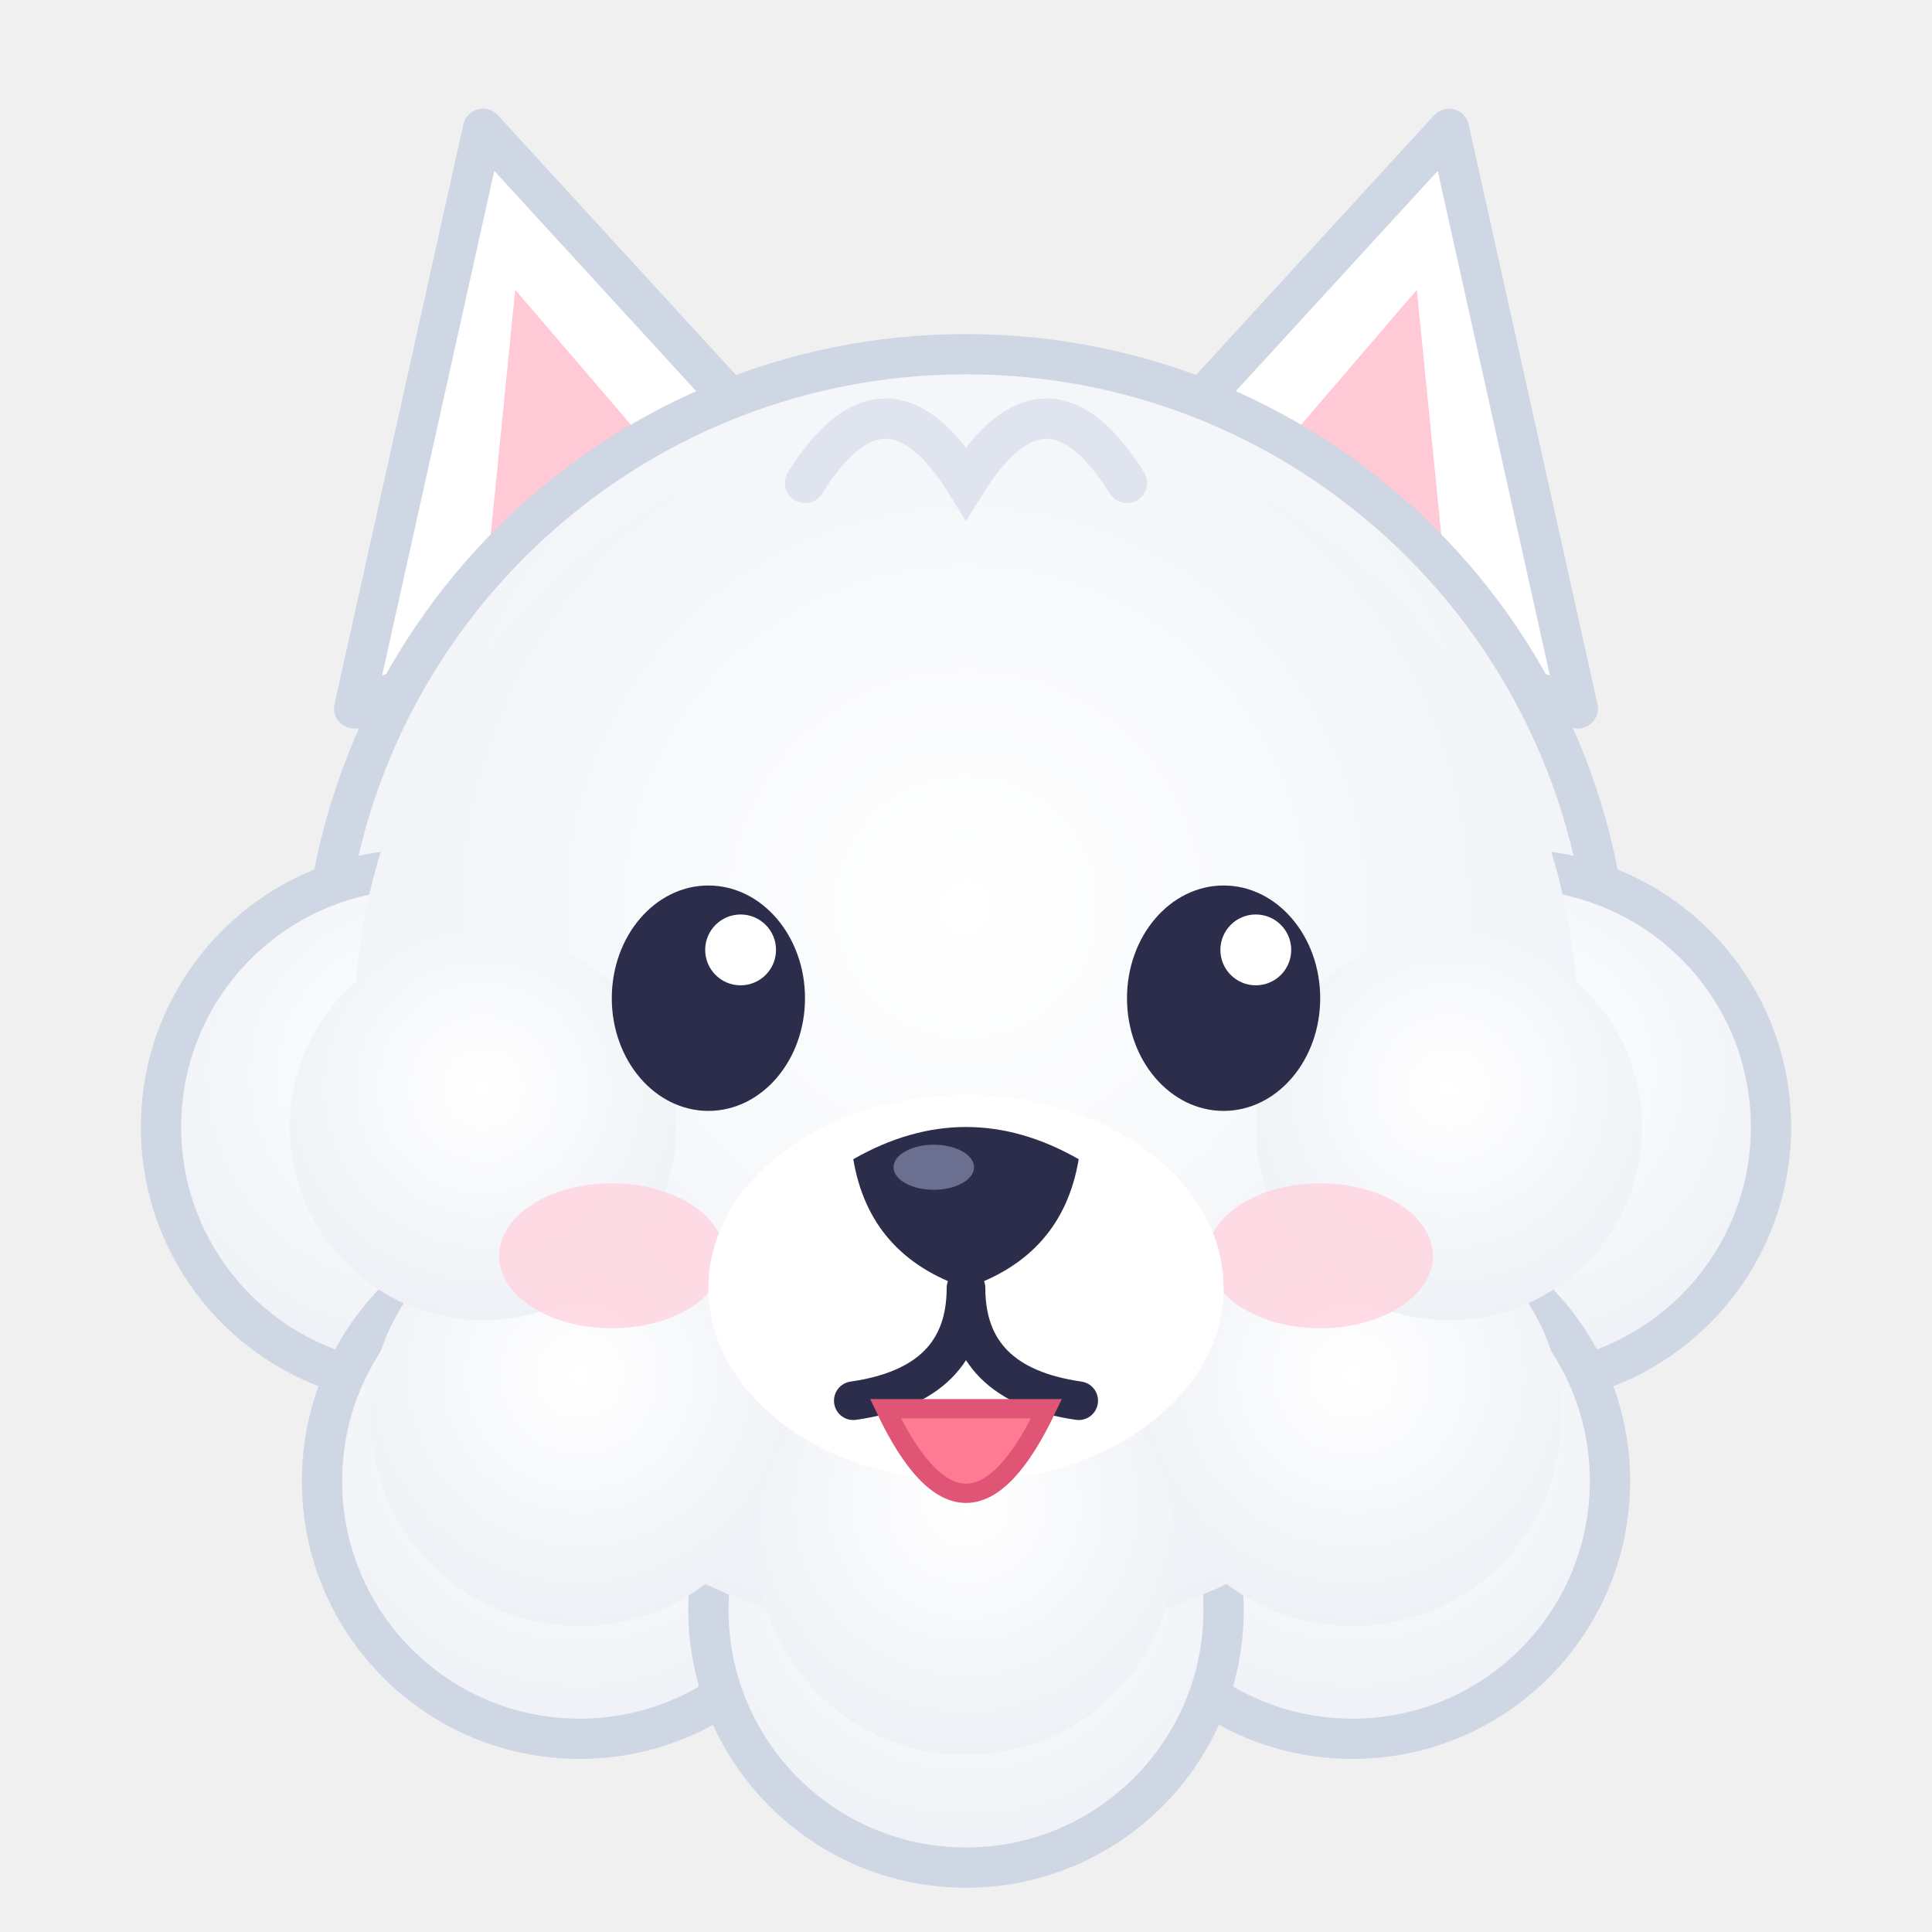
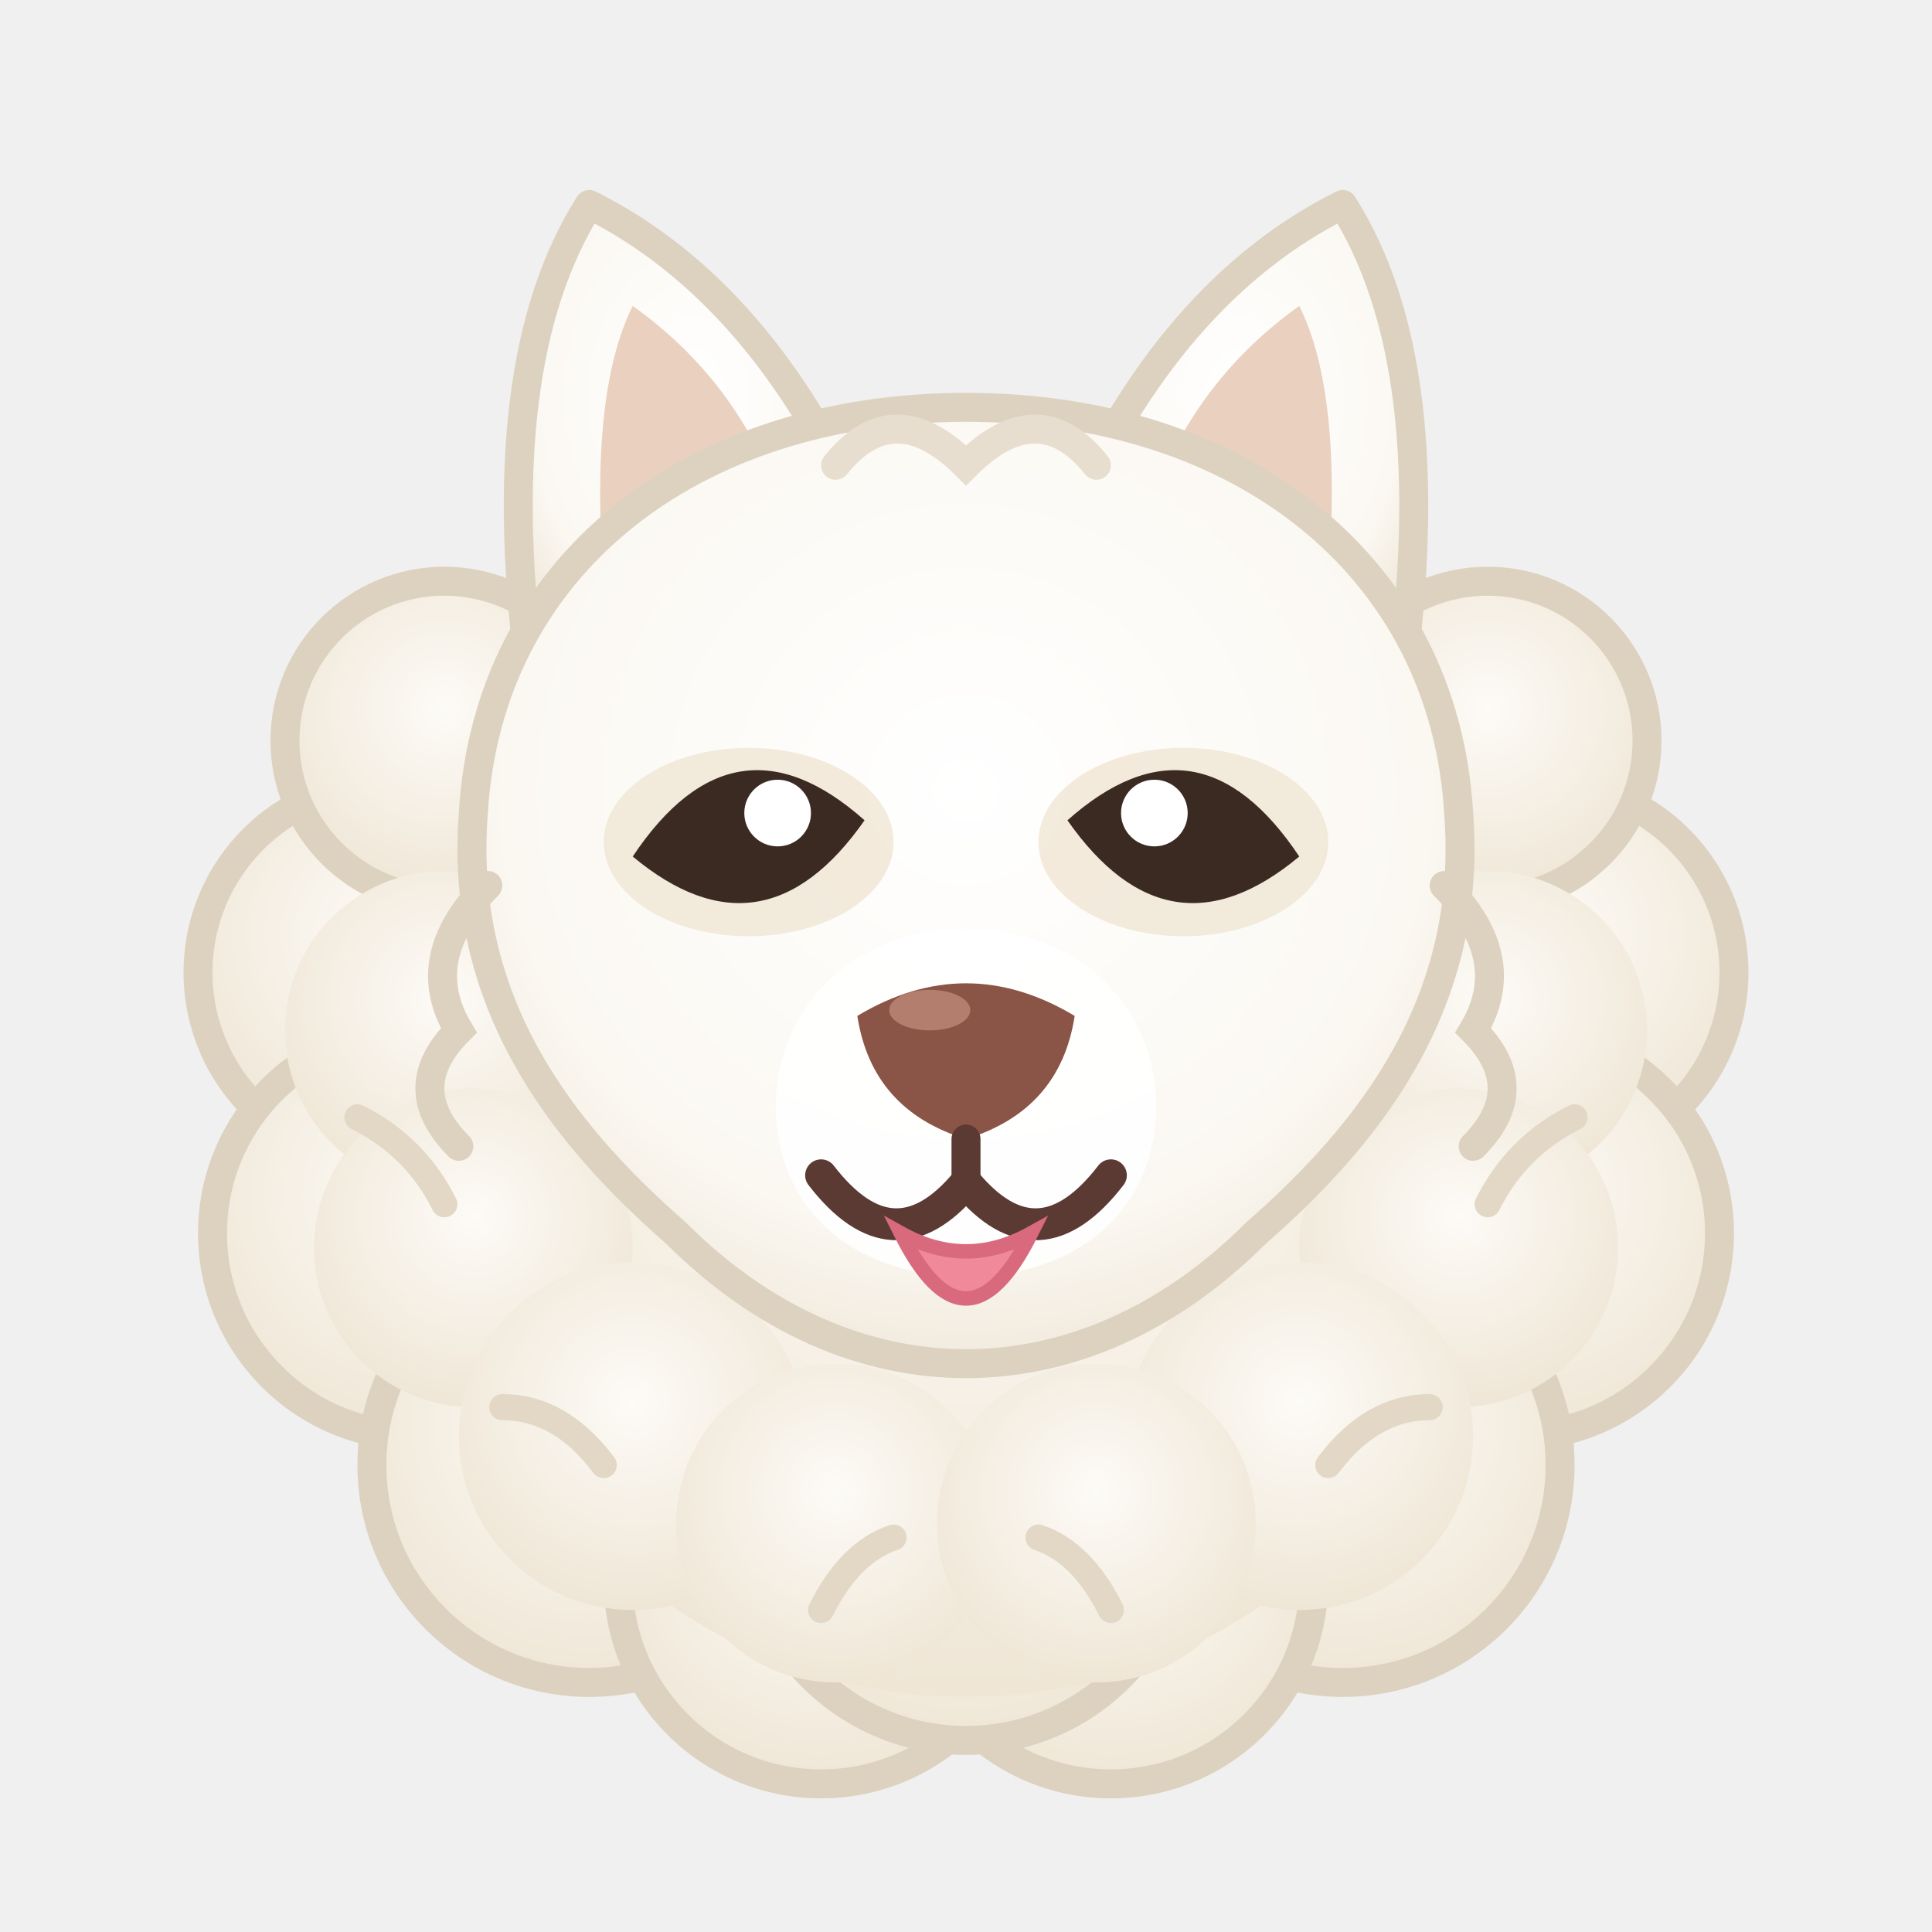
<svg xmlns="http://www.w3.org/2000/svg" viewBox="0 0 120 120">
  <defs>
-     <radialGradient id="fur" cx="50%" cy="40%" r="60%">
+     <radialGradient id="fur" cx="50%" cy="40%" r="62%">
      <stop offset="0" stop-color="#ffffff" />
-       <stop offset="1" stop-color="#eef1f6" />
+       <stop offset=".75" stop-color="#fbf8f2" />
+       <stop offset="1" stop-color="#f0e8da" />
+     </radialGradient>
+     <radialGradient id="ruff" cx="50%" cy="40%" r="60%">
+       <stop offset="0" stop-color="#fdfbf7" />
+       <stop offset="1" stop-color="#efe6d6" />
    </radialGradient>
  </defs>
-   <path d="M22,44 L30,8 L52,32 Z" fill="#fff" stroke="#cfd6e4" stroke-width="2.5" stroke-linejoin="round" />
-   <path d="M98,44 L90,8 L68,32 Z" fill="#fff" stroke="#cfd6e4" stroke-width="2.5" stroke-linejoin="round" />
-   <path d="M30,38 L32,18 L44,32 Z" fill="#ffc9d6" />
-   <path d="M90,38 L88,18 L76,32 Z" fill="#ffc9d6" />
-   <g fill="url(#fur)" stroke="#cfd6e4" stroke-width="2.5">
-     <circle cx="60" cy="62" r="40" />
-     <circle cx="26" cy="70" r="16" />
-     <circle cx="94" cy="70" r="16" />
-     <circle cx="36" cy="92" r="16" />
-     <circle cx="84" cy="92" r="16" />
-     <circle cx="60" cy="100" r="16" />
+   <g transform="translate(6,1) scale(0.9)">
+     <g fill="url(#ruff)" stroke="#ddd2c0" stroke-width="2">
+       <circle cx="20" cy="66" r="13" />
+       <circle cx="100" cy="66" r="13" />
+       <circle cx="22" cy="84" r="14" />
+       <circle cx="98" cy="84" r="14" />
+       <circle cx="34" cy="100" r="15" />
+       <circle cx="86" cy="100" r="15" />
+       <circle cx="50" cy="108" r="14" />
+       <circle cx="70" cy="108" r="14" />
+       <circle cx="60" cy="104" r="15" />
+       <circle cx="24" cy="50" r="11" />
+       <circle cx="96" cy="50" r="11" />
+     </g>
+     <g fill="url(#ruff)">
+       <circle cx="60" cy="80" r="36" />
+       <circle cx="24" cy="70" r="11" />
+       <circle cx="96" cy="70" r="11" />
+       <circle cx="26" cy="85" r="11" />
+       <circle cx="94" cy="85" r="11" />
+       <circle cx="37" cy="98" r="12" />
+       <circle cx="83" cy="98" r="12" />
+       <circle cx="51" cy="104" r="11" />
+       <circle cx="69" cy="104" r="11" />
+     </g>
+     <path d="M18,76 q4,2 6,6 M102,76 q-4,2 -6,6 M28,96 q4,0 7,4 M92,96 q-4,0 -7,4 M50,110 q2,-4 5,-5 M70,110 q-2,-4 -5,-5" fill="none" stroke="#e3d8c6" stroke-width="1.8" stroke-linecap="round" />
+     <path d="M30,46 Q27,24 34,13 Q46,19 53,35 Z" fill="url(#fur)" stroke="#ddd2c0" stroke-width="2" stroke-linejoin="round" />
+     <path d="M90,46 Q93,24 86,13 Q74,19 67,35 Z" fill="url(#fur)" stroke="#ddd2c0" stroke-width="2" stroke-linejoin="round" />
+     <path d="M35,39 Q34,26 37,20 Q44,25 47,33 Z" fill="#ead0bf" />
+     <path d="M85,39 Q86,26 83,20 Q76,25 73,33 Z" fill="#ead0bf" />
+     <path fill="url(#fur)" stroke="#ddd2c0" stroke-width="2" d="M60,27 C79,27 93,38 94,55 C95,68 88,77 80,84 C74,90 67,93 60,93 C53,93 46,90 40,84 C32,77 25,68 26,55 C27,38 41,27 60,27 Z" />
+     <path d="M27,60 q-5,5 -2,10 q-4,4 0,8 M93,60 q5,5 2,10 q4,4 0,8" fill="none" stroke="#ddd2c0" stroke-width="2" stroke-linecap="round" />
+     <path d="M51,31 q4,-5 9,0 q5,-5 9,0" fill="none" stroke="#e8decf" stroke-width="2" stroke-linecap="round" />
+     <ellipse cx="45" cy="57" rx="10" ry="6.5" fill="#efe4d2" opacity=".75" />
+     <ellipse cx="75" cy="57" rx="10" ry="6.5" fill="#efe4d2" opacity=".75" />
+     <path d="M37,58 Q44,47.5 53,55.5 Q46,65.5 37,58 Z" fill="#3b2a22" />
+     <path d="M83,58 Q76,47.5 67,55.5 Q74,65.5 83,58 Z" fill="#3b2a22" />
+     <circle cx="47" cy="55" r="2.3" fill="#fff" />
+     <circle cx="73" cy="55" r="2.3" fill="#fff" />
+     <path d="M60,63 C69,63 74,70 73,77 C72,84 66,87 60,87 C54,87 48,84 47,77 C46,70 51,63 60,63 Z" fill="#ffffff" opacity=".9" />
+     <path d="M52.5,69 Q60,64.5 67.5,69 Q66.5,75.5 60,77.5 Q53.5,75.5 52.5,69 Z" fill="#8a5446" />
+     <ellipse cx="57.5" cy="68.6" rx="2.8" ry="1.4" fill="#b37e6e" />
+     <path d="M60,77.5 L60,80.5" stroke="#5a3a32" stroke-width="2" stroke-linecap="round" />
+     <path d="M50,80 Q55,86.5 60,80.5 Q65,86.5 70,80" fill="none" stroke="#5a3a32" stroke-width="2.2" stroke-linecap="round" />
+     <path d="M55.5,84 Q60,93 64.5,84 Q60,86.5 55.5,84 Z" fill="#f08a9b" stroke="#d96a7e" stroke-width="1" />
  </g>
-   <g fill="url(#fur)">
-     <circle cx="60" cy="64" r="38" />
-     <circle cx="36" cy="88" r="13" />
-     <circle cx="84" cy="88" r="13" />
-     <circle cx="60" cy="96" r="13" />
-     <circle cx="30" cy="70" r="12" />
-     <circle cx="90" cy="70" r="12" />
-   </g>
-   <path d="M50,30 q5,-8 10,0 q5,-8 10,0" fill="none" stroke="#dfe4ee" stroke-width="2.5" stroke-linecap="round" />
-   <ellipse cx="38" cy="78" rx="7" ry="4.5" fill="#ffd3de" opacity=".8" />
-   <ellipse cx="82" cy="78" rx="7" ry="4.5" fill="#ffd3de" opacity=".8" />
-   <ellipse cx="44" cy="62" rx="6" ry="7" fill="#2b2d4a" />
-   <ellipse cx="76" cy="62" rx="6" ry="7" fill="#2b2d4a" />
-   <circle cx="46" cy="59" r="2.2" fill="#fff" />
-   <circle cx="78" cy="59" r="2.2" fill="#fff" />
-   <ellipse cx="60" cy="80" rx="16" ry="12" fill="#fff" />
-   <path d="M53,72 Q60,68 67,72 Q66,78 60,80 Q54,78 53,72 Z" fill="#2b2d4a" />
-   <ellipse cx="58" cy="72.5" rx="2.5" ry="1.4" fill="#6b6f90" />
-   <path d="M60,80 Q60,86 53,87 M60,80 Q60,86 67,87" fill="none" stroke="#2b2d4a" stroke-width="2.4" stroke-linecap="round" />
-   <path d="M55,87.5 Q60,98 65,87.5 Z" fill="#ff7b93" stroke="#e05575" stroke-width="1.2" />
</svg>
